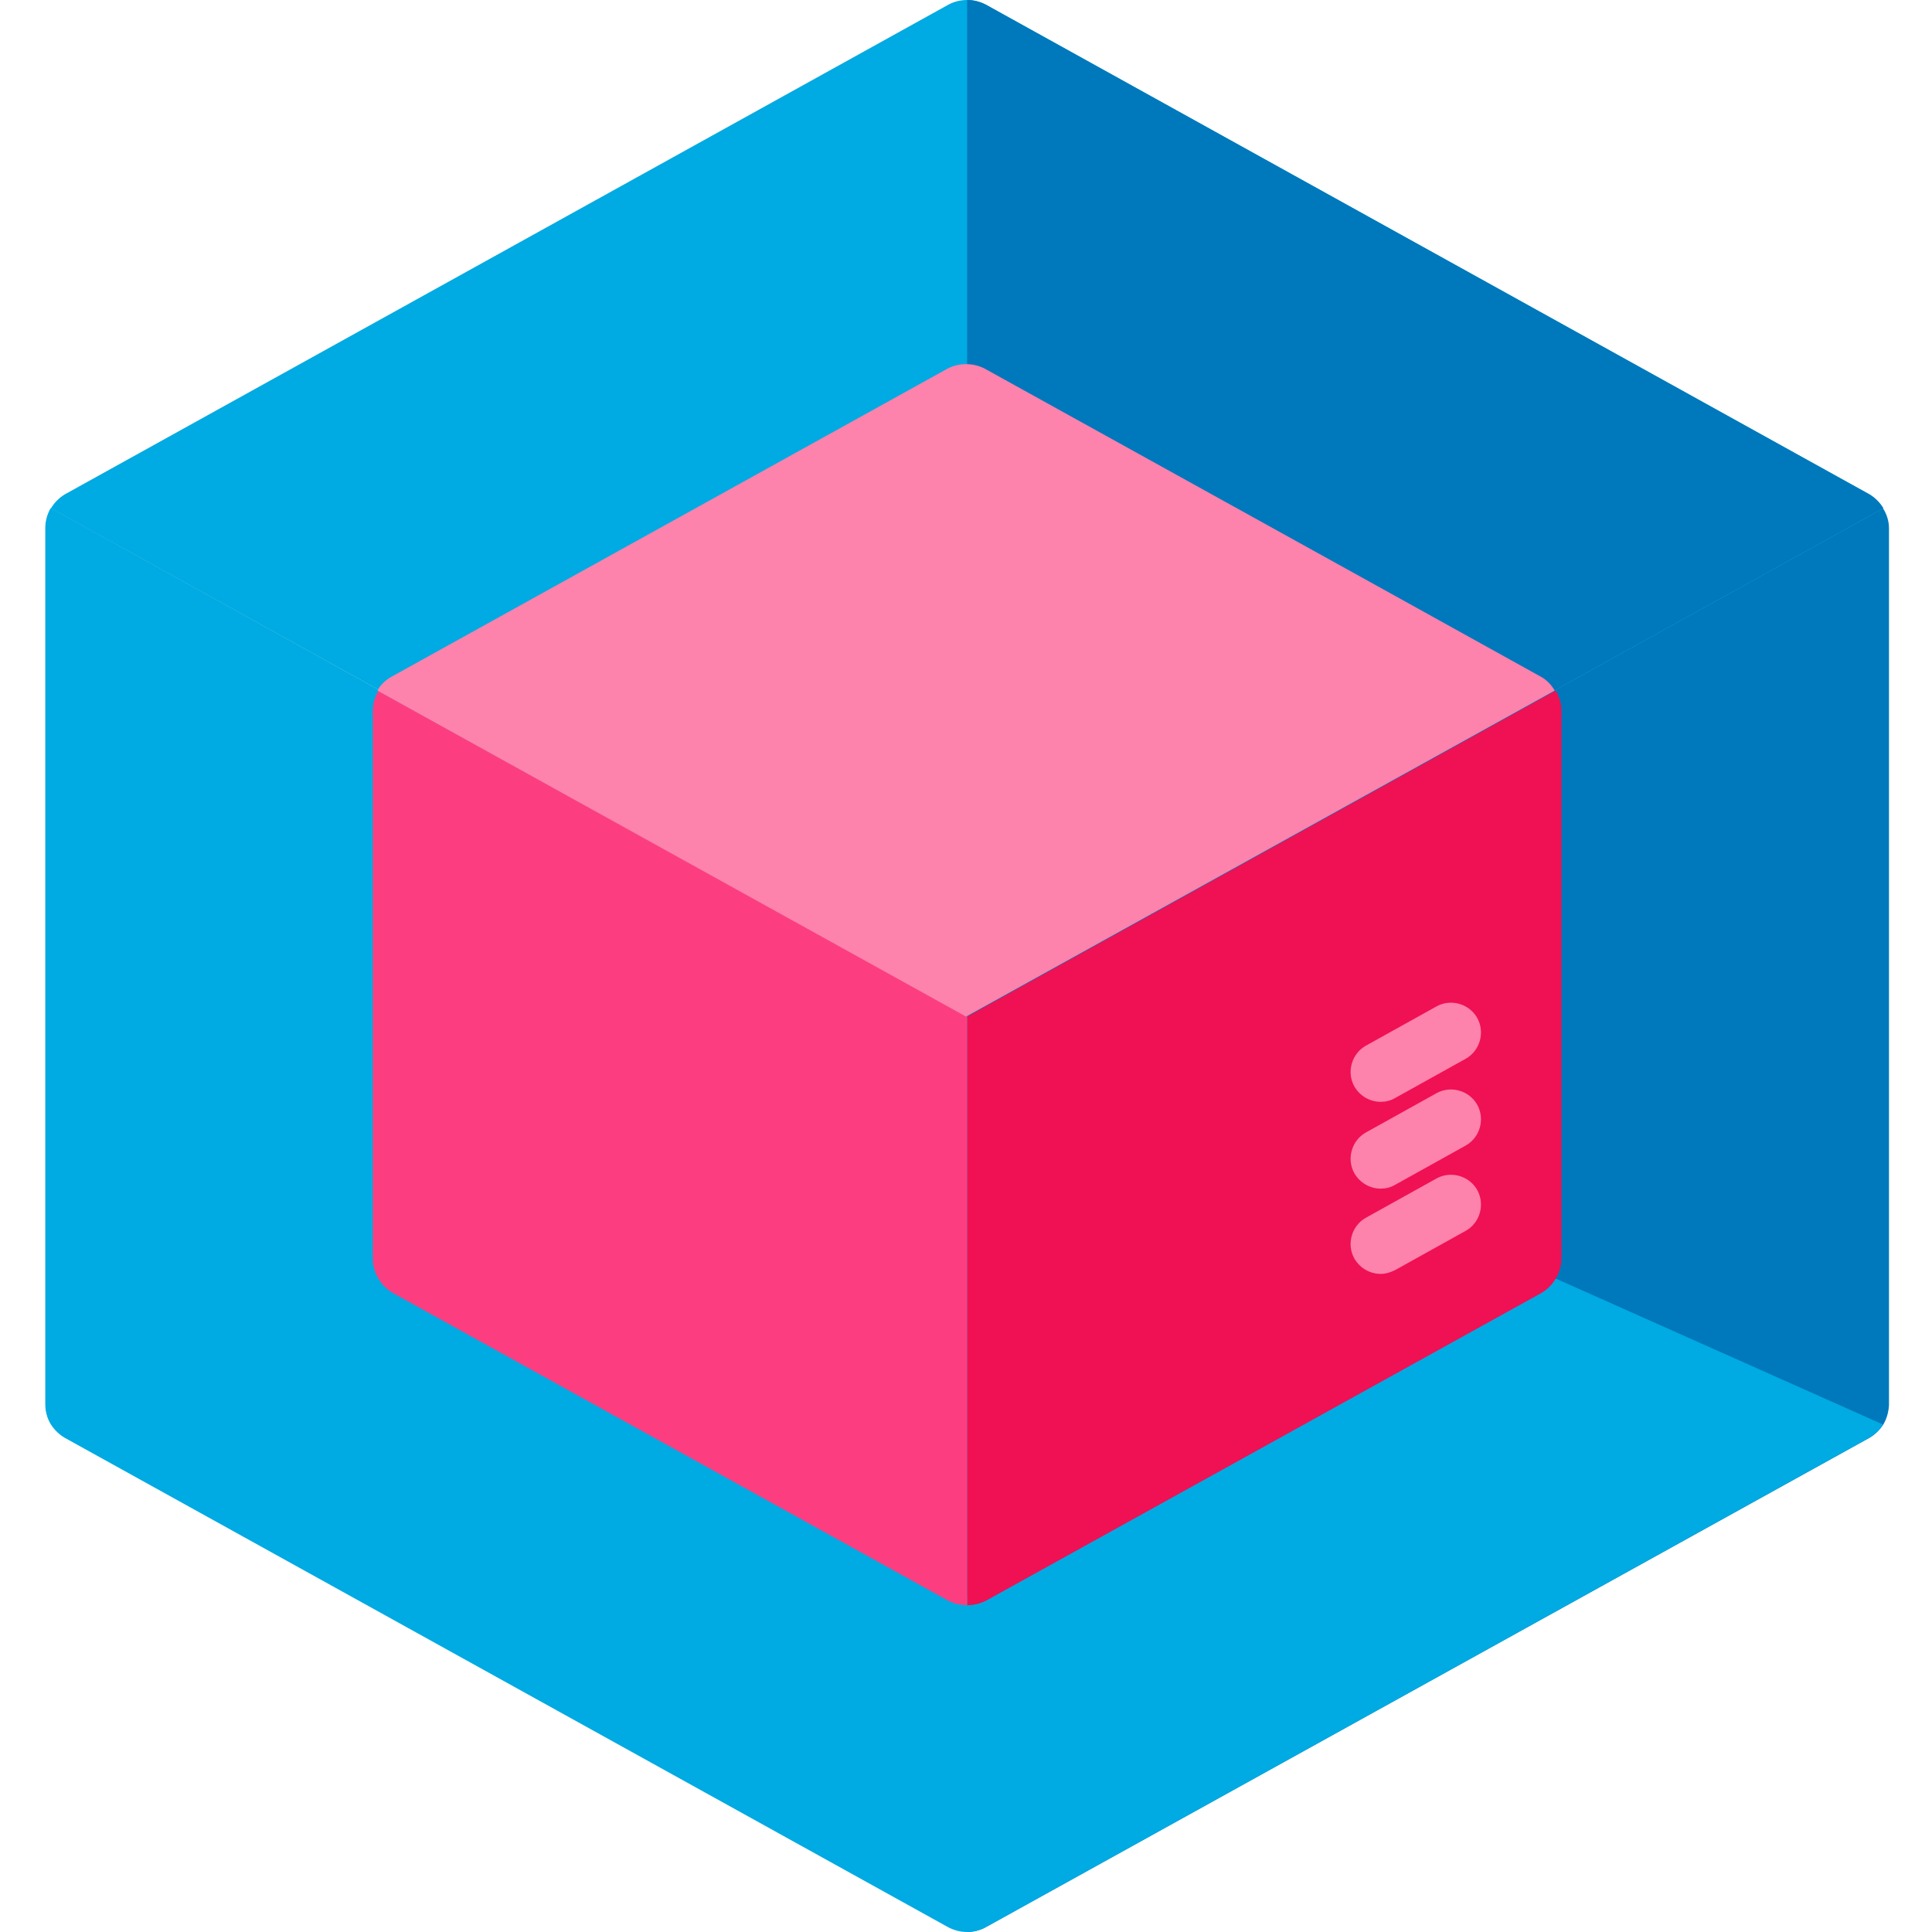
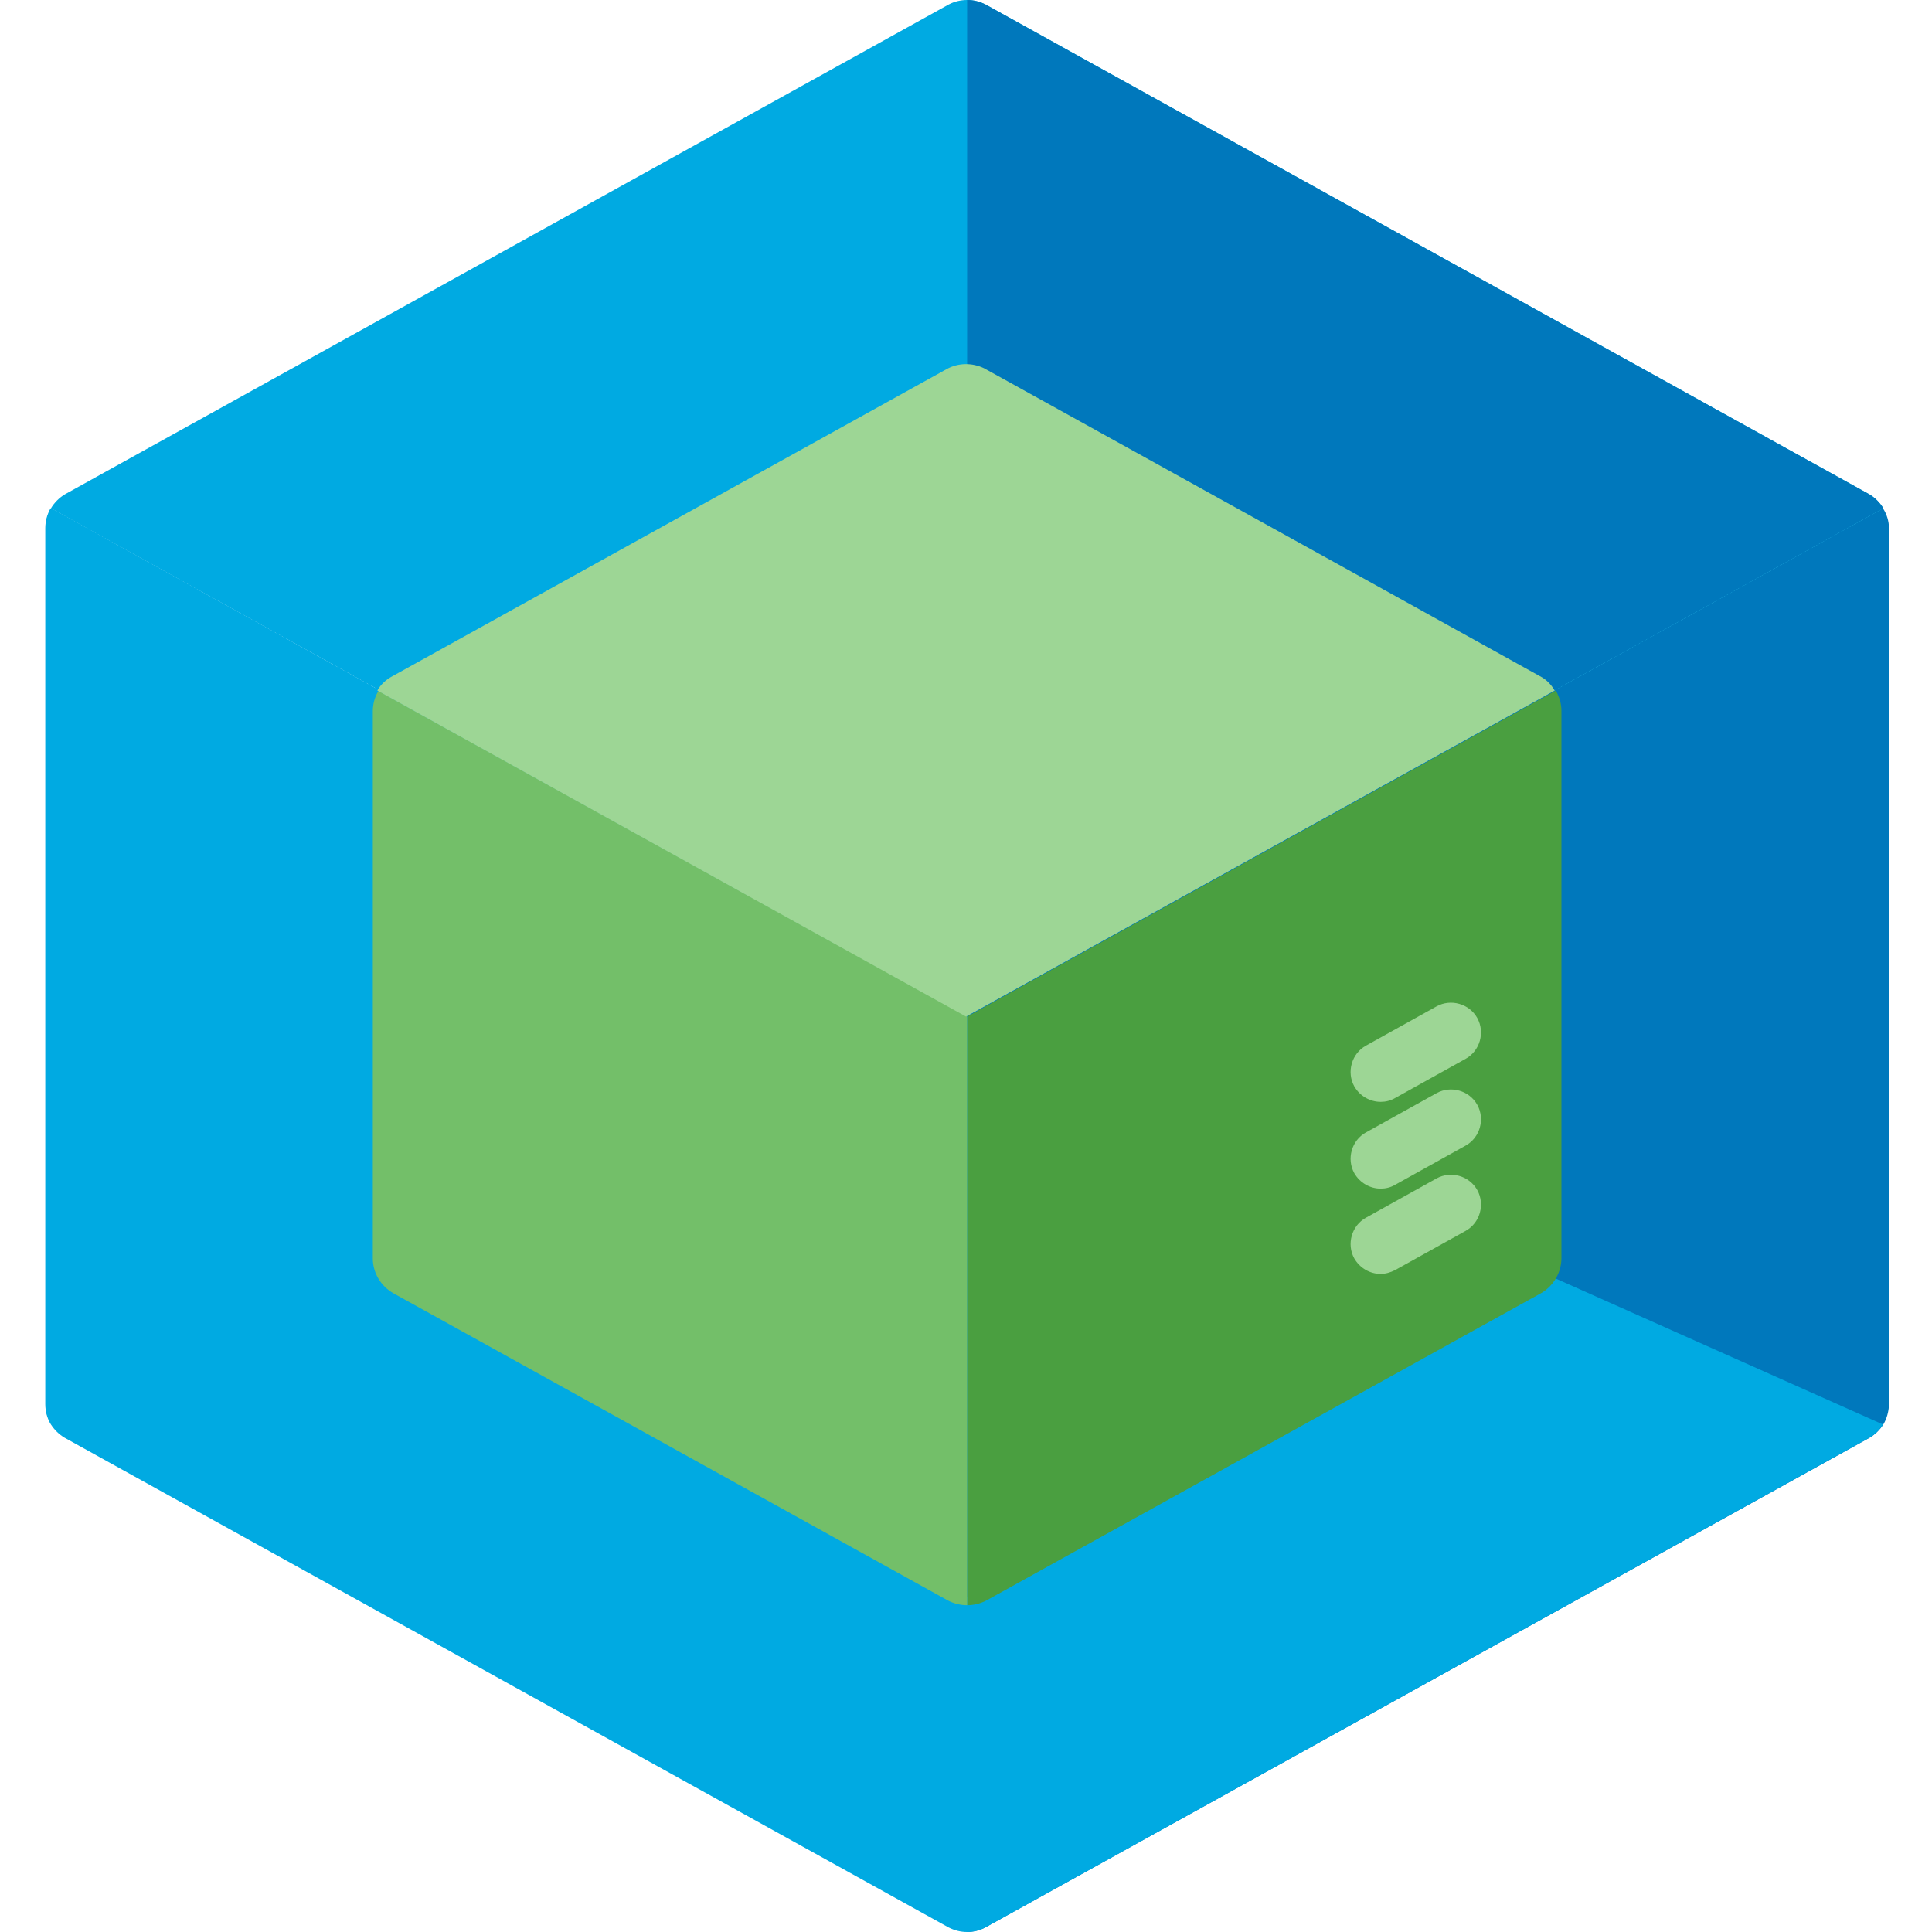
<svg xmlns="http://www.w3.org/2000/svg" version="1.1" id="Layer_1" x="0px" y="0px" viewBox="0 0 512 512" style="enable-background:new 0 0 512 512;" xml:space="preserve">
  <style type="text/css">
	.st0{fill:#0078BC;}
	.st1{fill:#00AAE2;}
- 	.st2{fill:#F01054;}
- 	.st3{fill:#FC3E81;}
- 	.st4{fill:#FD82AC;}
+ 	.st2{fill:#4A9F40;}
+ 	.st3{fill:#73BF69;}
+ 	.st4{fill:#9DD695;}
</style>
  <path class="st0" d="M500.6,140v232.4c-0.1,1.8-0.6,3.6-1.5,5.1c-0.9,1.4-2.1,2.6-3.6,3.5l0,0L261.1,510.8c-1.5,0.8-3.2,1.2-4.9,1.2  V269.2l154-85.3h0l88.8-49.2C500,136.2,500.6,138.1,500.6,140z" />
  <path class="st1" d="M499,377.5c-0.9,1.4-2.1,2.6-3.6,3.5l0,0L261.1,510.8c-1.5,0.8-3.2,1.2-4.9,1.2v-88.8l88.1-48.8l65.9-36.5  L499,377.5z" />
  <path class="st1" d="M256.3,269.2V512c-1.7,0-3.3-0.4-4.9-1.2L17.1,381c-1.5-0.9-2.7-2.1-3.6-3.5c-1-1.6-1.5-3.5-1.5-5.4V140  c0-1.9,0.5-3.7,1.4-5.3l88.8,49.2l0,0L256.3,269.2z" />
  <path class="st1" d="M102.3,183.9v154h0l-88.7,39.6c-1-1.6-1.5-3.5-1.5-5.4V140c0-1.9,0.5-3.7,1.5-5.3L102.3,183.9L102.3,183.9z" />
  <path class="st1" d="M499.1,134.7l-88.8,49.2h0l-154,85.3l-154-85.3l0,0l-88.8-49.2c0.9-1.5,2.2-2.8,3.7-3.7L251.4,1.2  c1.5-0.8,3.2-1.2,4.9-1.2s3.3,0.4,4.9,1.2L495.4,131C496.9,131.9,498.2,133.2,499.1,134.7z" />
  <path class="st0" d="M499.1,134.7l-88.8,49.2h0l-154-85.3V0c1.7,0,3.3,0.4,4.9,1.2L495.4,131C496.9,131.9,498.2,133.2,499.1,134.7z" />
  <path class="st2" d="M413.8,188.4v145c0,3.8-2.1,7.4-5.4,9.3l-147.1,81.5c-1.6,0.8-3.3,1.2-5,1.2v-156l156-86.4  C413.2,184.6,413.8,186.4,413.8,188.4z" />
  <path class="st3" d="M256.3,269.4v156c-1.7,0-3.4-0.4-5-1.2l-147.1-81.5c-3.3-1.9-5.4-5.4-5.4-9.2v-145c0-1.9,0.5-3.8,1.5-5.4  L256.3,269.4z" />
  <g>
    <path class="st4" d="M412,183l-156,86.4L100,183c0.9-1.6,2.3-2.9,4-3.8l146.9-81.4c3.1-1.7,6.8-1.7,9.9-0.2L365,155.3l43.1,23.9   C409.7,180,411.1,181.4,412,183z" />
    <path class="st4" d="M365.9,337.6c-2.8,0-5.5-1.5-7-4.1c-2.1-3.8-0.7-8.7,3.1-10.8l18.7-10.4c3.8-2.1,8.7-0.7,10.8,3.1   c2.1,3.8,0.7,8.7-3.1,10.8l-18.7,10.4C368.5,337.2,367.2,337.6,365.9,337.6z" />
    <path class="st4" d="M365.9,315c-2.8,0-5.5-1.5-7-4.1c-2.1-3.8-0.7-8.7,3.1-10.8l18.7-10.4c3.8-2.1,8.7-0.7,10.8,3.1   s0.7,8.7-3.1,10.8L369.7,314C368.5,314.7,367.2,315,365.9,315z" />
  </g>
  <path class="st4" d="M365.9,292c-2.8,0-5.5-1.5-7-4.1c-2.1-3.8-0.7-8.7,3.1-10.8l18.7-10.4c3.8-2.1,8.7-0.7,10.8,3.1  s0.7,8.7-3.1,10.8L369.7,291C368.5,291.7,367.2,292,365.9,292z" />
</svg>
